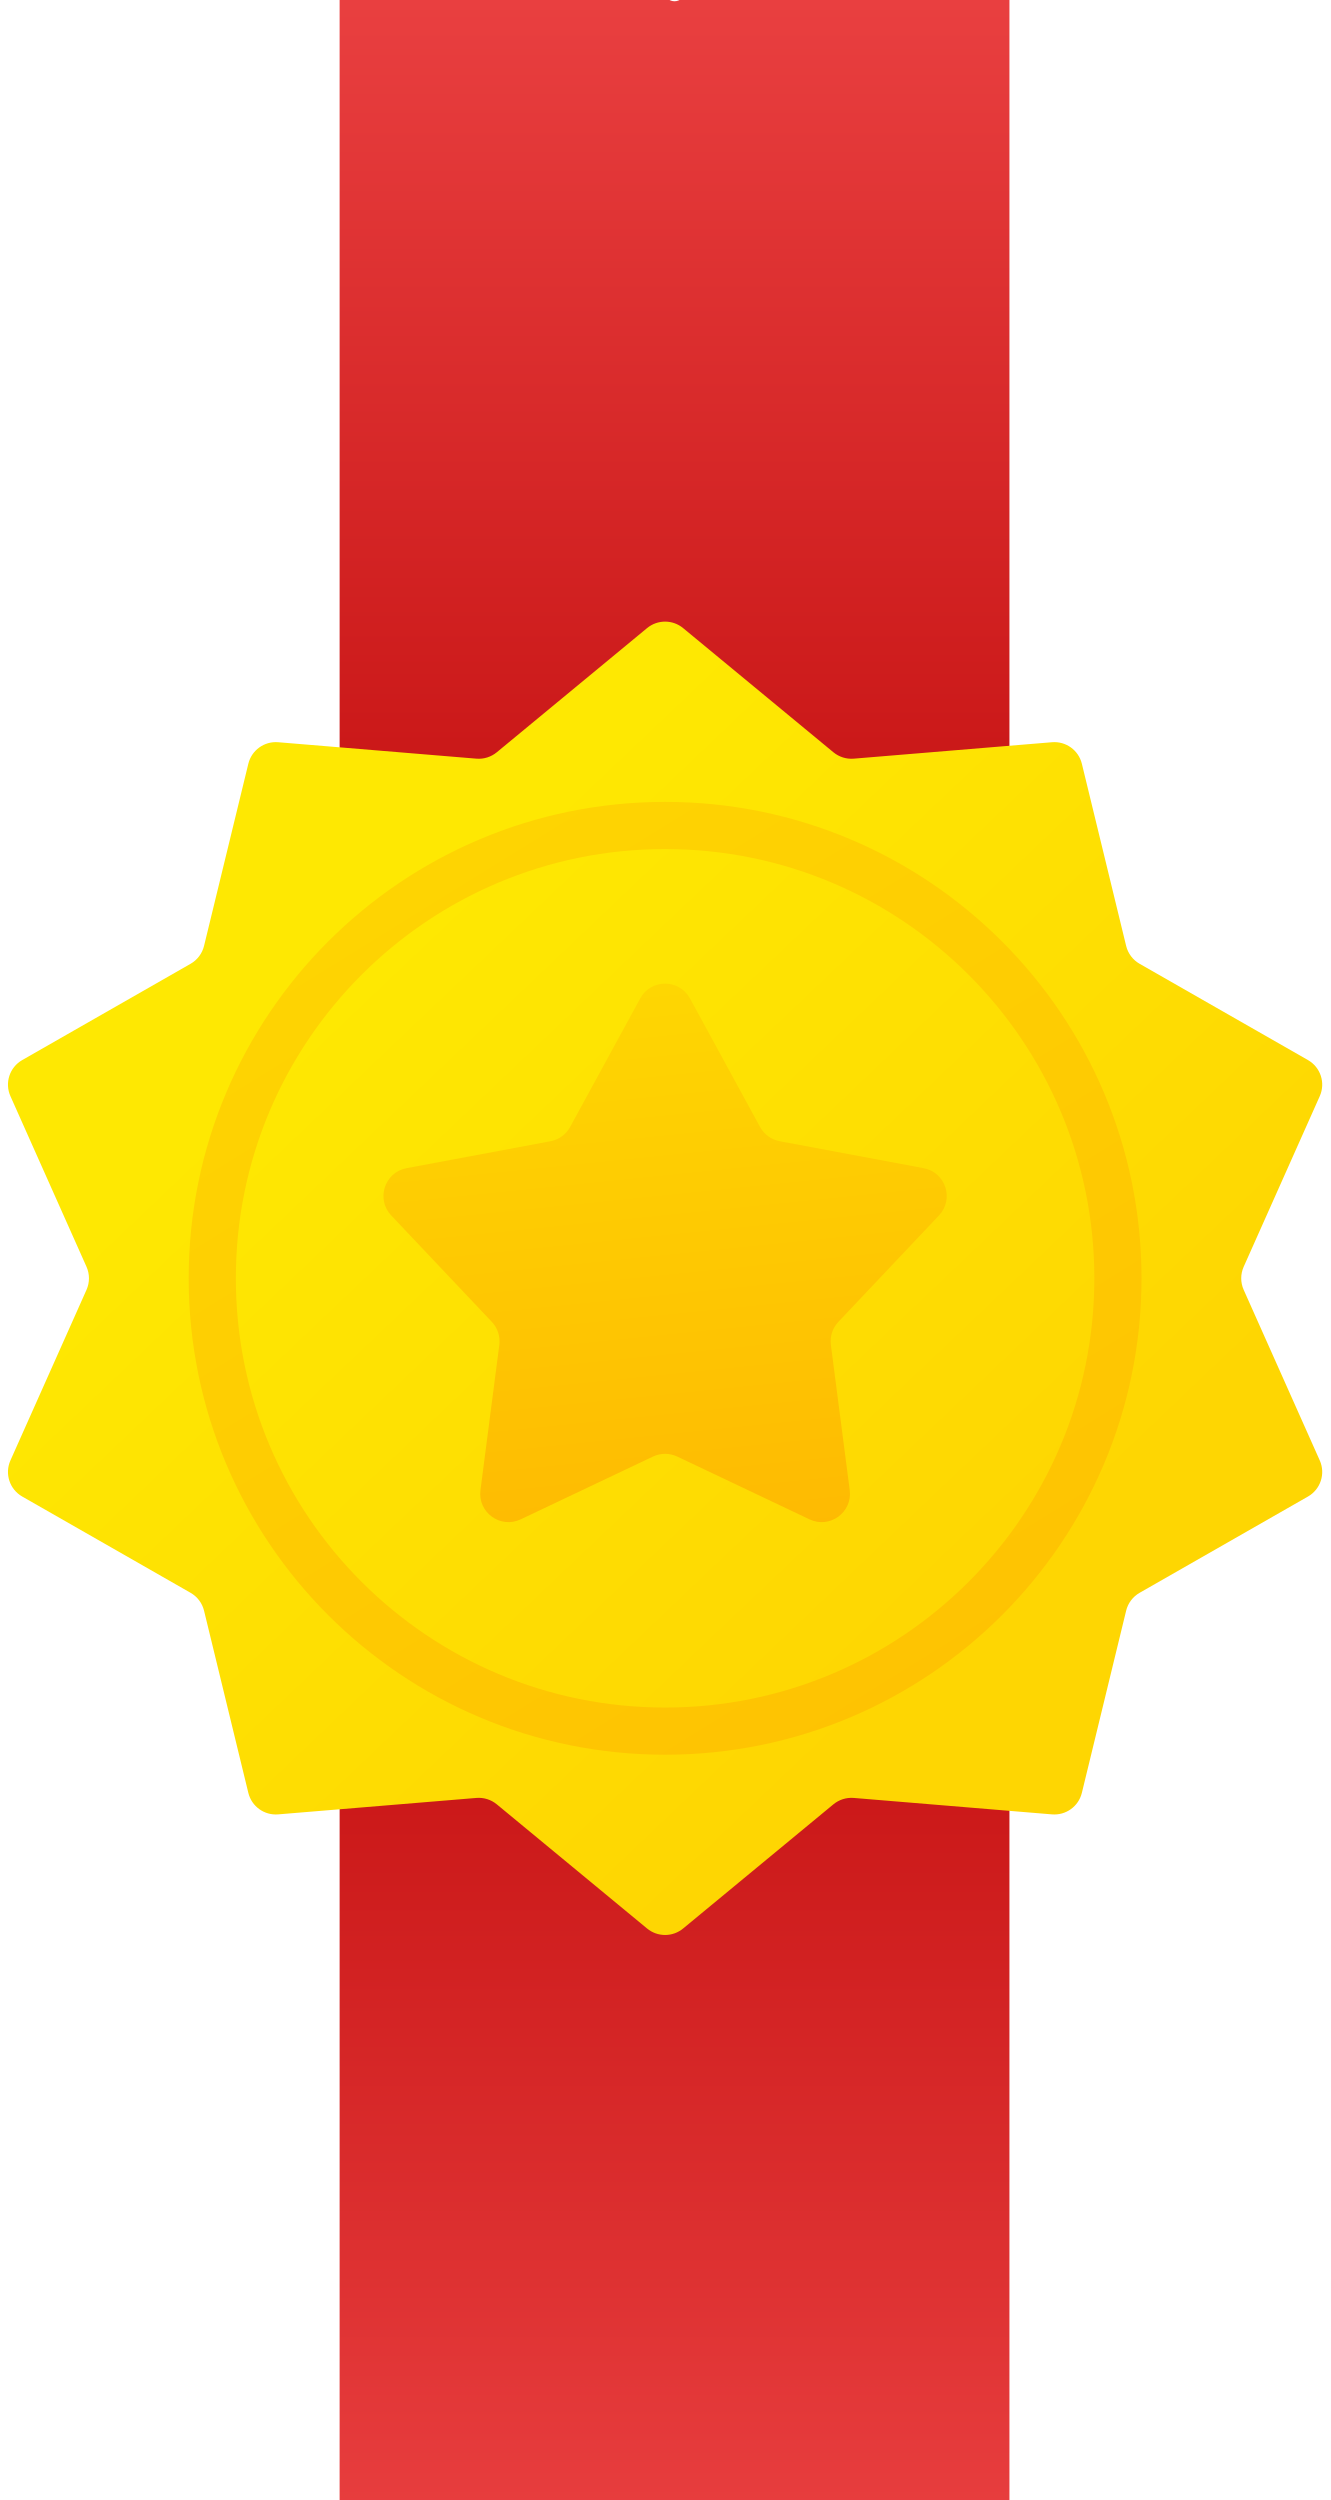
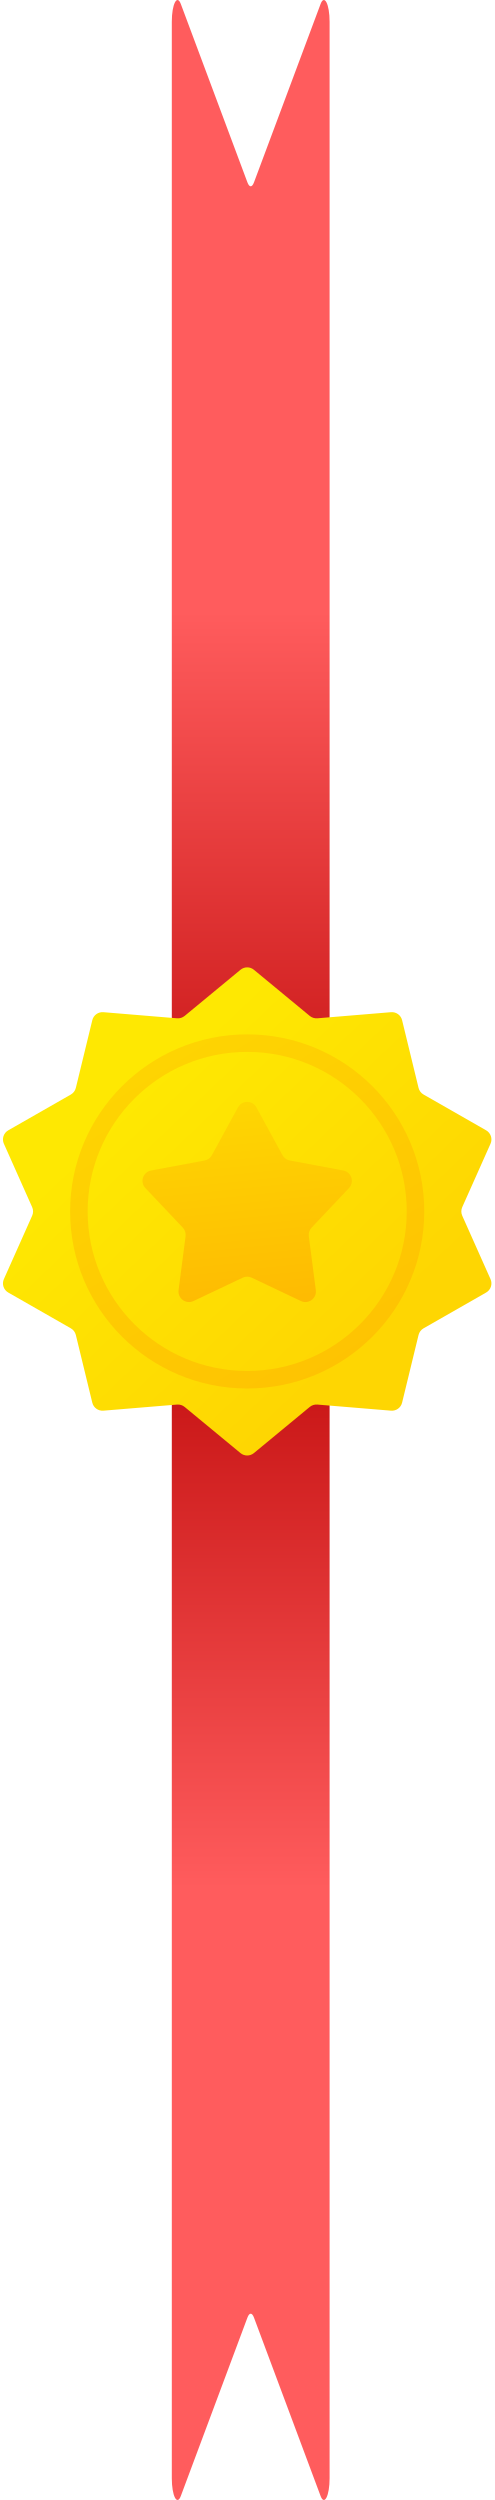
- <svg xmlns="http://www.w3.org/2000/svg" width="141" height="265" viewBox="0 0 141 265" fill="none">
-   <path d="M36 164.186C36 160.77 37.152 158 38.572 158H104.428C105.848 158 107 160.77 107 164.186V316.803C107 321.819 104.648 324.75 102.944 321.857L72.984 270.998C72.094 269.489 70.906 269.489 70.016 270.998L40.056 321.857C38.352 324.75 36 321.819 36 316.803V164.186Z" fill="url(#paint0_linear)" />
-   <path d="M36 105.814C36 109.23 37.152 112 38.572 112H104.428C105.848 112 107 109.23 107 105.814V-46.803C107 -51.819 104.648 -54.749 102.944 -51.857L72.984 -0.998C72.094 0.511 70.906 0.511 70.016 -0.998L40.056 -51.857C38.352 -54.749 36 -51.819 36 -46.803V105.814Z" fill="url(#paint1_linear)" />
-   <path d="M68.589 66.579C69.698 65.662 71.302 65.662 72.411 66.579L88.342 79.742C88.946 80.24 89.72 80.483 90.501 80.418L111.514 78.676C112.987 78.554 114.329 79.522 114.677 80.957L119.371 100.265C119.566 101.066 120.081 101.752 120.797 102.161L138.644 112.367C139.982 113.132 140.522 114.786 139.895 116.193L131.83 134.278C131.483 135.056 131.483 135.944 131.83 136.722L139.895 154.807C140.522 156.214 139.982 157.868 138.644 158.633L120.797 168.839C120.081 169.248 119.566 169.934 119.371 170.734L114.677 190.043C114.329 191.478 112.987 192.446 111.514 192.324L90.501 190.581C89.72 190.517 88.946 190.76 88.342 191.258L72.411 204.421C71.302 205.338 69.698 205.338 68.589 204.421L52.658 191.258C52.054 190.76 51.28 190.517 50.499 190.581L29.485 192.324C28.013 192.446 26.672 191.478 26.323 190.043L21.629 170.734C21.434 169.934 20.919 169.248 20.203 168.839L2.356 158.633C1.018 157.868 0.478 156.214 1.105 154.807L9.17 136.722C9.517 135.944 9.517 135.056 9.17 134.278L1.105 116.193C0.478 114.786 1.018 113.132 2.356 112.367L20.203 102.161C20.919 101.752 21.434 101.066 21.629 100.265L26.323 80.957C26.672 79.522 28.013 78.554 29.485 78.676L50.499 80.418C51.28 80.483 52.054 80.24 52.658 79.742L68.589 66.579Z" fill="url(#paint2_linear)" />
-   <path d="M67.866 105.829C69.003 103.745 71.997 103.745 73.134 105.829L80.566 119.457C80.997 120.248 81.762 120.803 82.647 120.969L97.905 123.826C100.239 124.263 101.164 127.111 99.532 128.836L88.868 140.116C88.249 140.77 87.957 141.669 88.073 142.563L90.071 157.956C90.376 160.311 87.954 162.07 85.809 161.052L71.787 154.396C70.972 154.009 70.028 154.009 69.213 154.396L55.191 161.052C53.045 162.07 50.624 160.311 50.929 157.956L52.927 142.563C53.043 141.669 52.751 140.77 52.132 140.116L41.468 128.836C39.836 127.111 40.761 124.263 43.095 123.826L58.353 120.969C59.238 120.803 60.003 120.248 60.434 119.457L67.866 105.829Z" fill="url(#paint3_linear)" />
-   <circle cx="70.5" cy="135.5" r="48" stroke="url(#paint4_linear)" stroke-width="5" />
+ <svg xmlns="http://www.w3.org/2000/svg" width="141" height="713" viewBox="0 0 141 713" fill="none">
+   <path d="M49 374.186C49 370.77 49.73 368 50.63 368H92.37C93.27 368 94 370.77 94 374.186V706.803C94 711.819 92.509 714.75 91.429 711.857L72.44 660.998C71.877 659.489 71.123 659.489 70.56 660.998C69.996 662.508 51.571 711.857 51.571 711.857C50.491 714.75 49 711.819 49 706.803V374.186Z" fill="url(#paint0_linear)" />
+   <path d="M94 338.814C94 342.23 93.27 345 92.37 345L50.63 345C49.73 345 49 342.23 49 338.814L49 6.197C49 1.181 50.491 -1.75 51.571 1.143L70.56 52.002C71.123 53.511 71.876 53.511 72.44 52.002C73.004 50.492 91.429 1.143 91.429 1.143C92.509 -1.75 94 1.181 94 6.197L94 338.814Z" fill="url(#paint1_linear)" />
+   <path d="M68.589 276.579C69.698 275.662 71.302 275.662 72.411 276.579L88.342 289.741C88.946 290.24 89.72 290.483 90.501 290.419L111.514 288.676C112.987 288.554 114.329 289.522 114.677 290.957L119.371 310.265C119.566 311.066 120.081 311.752 120.797 312.161L138.644 322.367C139.982 323.132 140.522 324.786 139.895 326.193L131.83 344.278C131.483 345.056 131.483 345.944 131.83 346.722L139.895 364.807C140.522 366.214 139.982 367.868 138.644 368.633L120.797 378.839C120.081 379.248 119.566 379.934 119.371 380.734L114.677 400.043C114.329 401.478 112.987 402.446 111.514 402.324L90.501 400.581C89.72 400.517 88.946 400.76 88.342 401.258L72.411 414.421C71.302 415.338 69.698 415.338 68.589 414.421L52.658 401.258C52.054 400.76 51.28 400.517 50.499 400.581L29.485 402.324C28.013 402.446 26.672 401.478 26.323 400.043L21.629 380.735C21.434 379.934 20.919 379.248 20.203 378.839L2.356 368.633C1.018 367.868 0.478 366.214 1.105 364.807L9.17 346.722C9.517 345.944 9.517 345.056 9.17 344.278L1.105 326.193C0.478 324.786 1.018 323.132 2.356 322.367L20.203 312.161C20.919 311.752 21.434 311.066 21.629 310.265L26.323 290.957C26.672 289.522 28.013 288.554 29.485 288.676L50.499 290.419C51.28 290.483 52.054 290.24 52.658 289.741L68.589 276.579Z" fill="url(#paint2_linear)" />
+   <path d="M67.866 315.829C69.003 313.745 71.997 313.745 73.134 315.829L80.566 329.457C80.997 330.248 81.762 330.803 82.647 330.969L97.905 333.826C100.239 334.263 101.164 337.111 99.532 338.836L88.868 350.116C88.249 350.77 87.957 351.669 88.073 352.563L90.071 367.956C90.376 370.311 87.954 372.07 85.809 371.052L71.787 364.396C70.972 364.009 70.028 364.009 69.213 364.396L55.191 371.052C53.045 372.07 50.624 370.311 50.929 367.956L52.927 352.563C53.043 351.669 52.751 350.77 52.132 350.116L41.468 338.836C39.836 337.111 40.761 334.263 43.095 333.826L58.353 330.969C59.238 330.803 60.003 330.248 60.434 329.457L67.866 315.829Z" fill="url(#paint3_linear)" />
+   <circle cx="70.5" cy="345.5" r="48" stroke="url(#paint4_linear)" stroke-width="5" />
  <defs>
-     <linearGradient id="paint0_linear" x1="71.5" y1="140.06" x2="71.5" y2="328.742" gradientUnits="userSpaceOnUse">
+     <linearGradient id="paint0_linear" x1="71.5" y1="350.06" x2="71.5" y2="538.742" gradientUnits="userSpaceOnUse">
      <stop stop-color="#B80000" />
      <stop offset="1" stop-color="#FF5C5D" />
    </linearGradient>
-     <linearGradient id="paint1_linear" x1="71.5" y1="129.94" x2="71.5" y2="-58.742" gradientUnits="userSpaceOnUse">
+     <linearGradient id="paint1_linear" x1="71.5" y1="362.94" x2="71.5" y2="174.258" gradientUnits="userSpaceOnUse">
      <stop stop-color="#B80000" />
      <stop offset="1" stop-color="#FF5C5D" />
    </linearGradient>
-     <linearGradient id="paint2_linear" x1="70.898" y1="71.994" x2="136.512" y2="141.009" gradientUnits="userSpaceOnUse">
+     <linearGradient id="paint2_linear" x1="70.898" y1="281.994" x2="136.512" y2="351.009" gradientUnits="userSpaceOnUse">
      <stop stop-color="#FEE802" />
      <stop offset="1" stop-color="#FED602" />
    </linearGradient>
-     <linearGradient id="paint3_linear" x1="63.879" y1="105.182" x2="70.5" y2="170" gradientUnits="userSpaceOnUse">
+     <linearGradient id="paint3_linear" x1="63.879" y1="315.182" x2="70.5" y2="380" gradientUnits="userSpaceOnUse">
      <stop stop-color="#FED602" />
      <stop offset="1" stop-color="#FEB702" />
    </linearGradient>
-     <linearGradient id="paint4_linear" x1="45.709" y1="92.346" x2="121" y2="214.005" gradientUnits="userSpaceOnUse">
+     <linearGradient id="paint4_linear" x1="45.709" y1="302.345" x2="121" y2="424.005" gradientUnits="userSpaceOnUse">
      <stop stop-color="#FED402" />
      <stop offset="1" stop-color="#FEBC02" />
    </linearGradient>
  </defs>
</svg>
